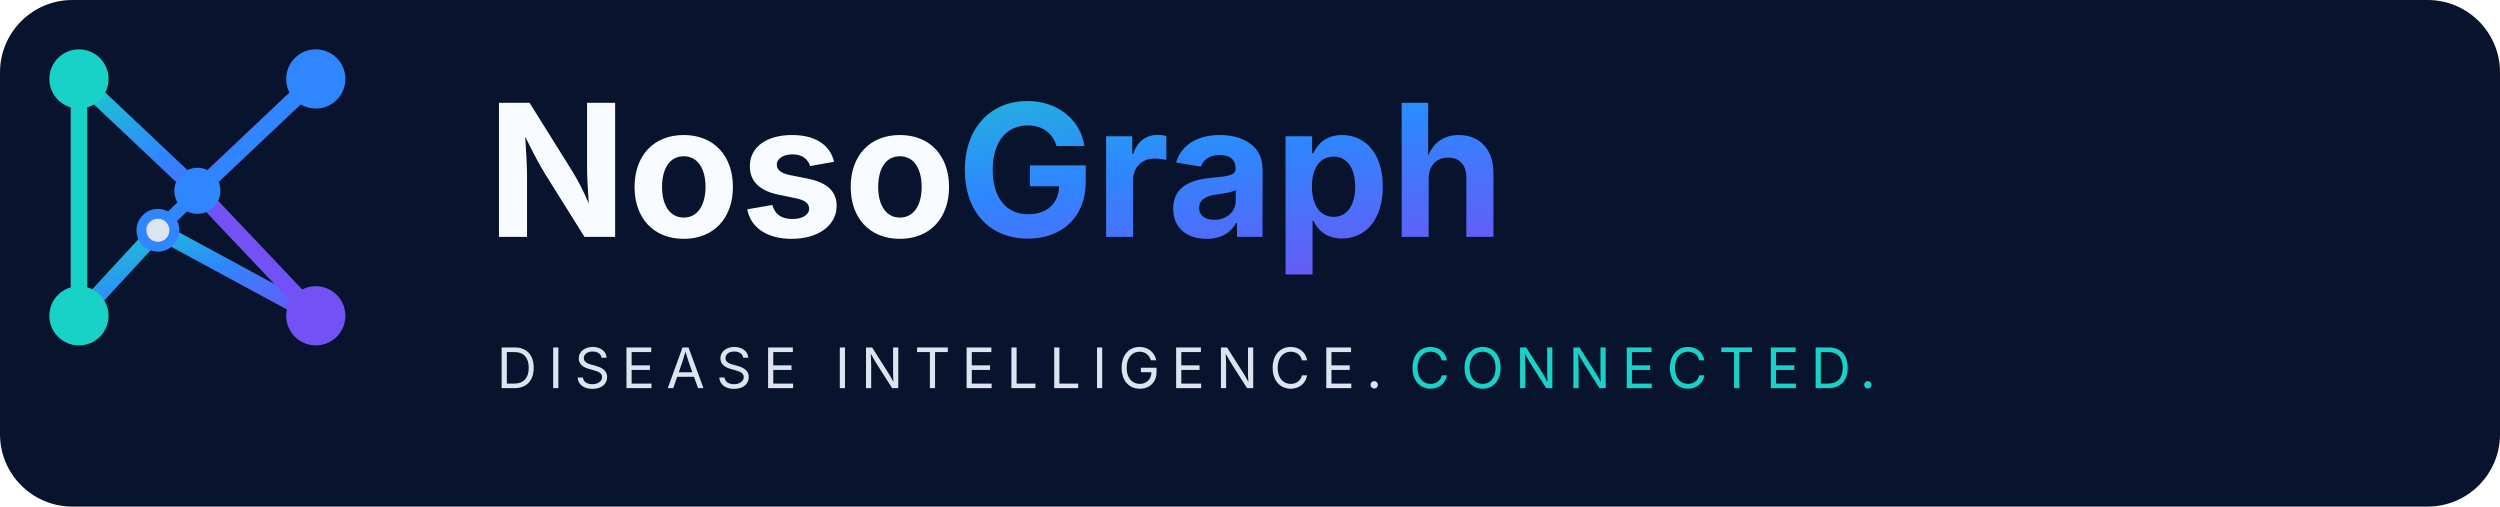
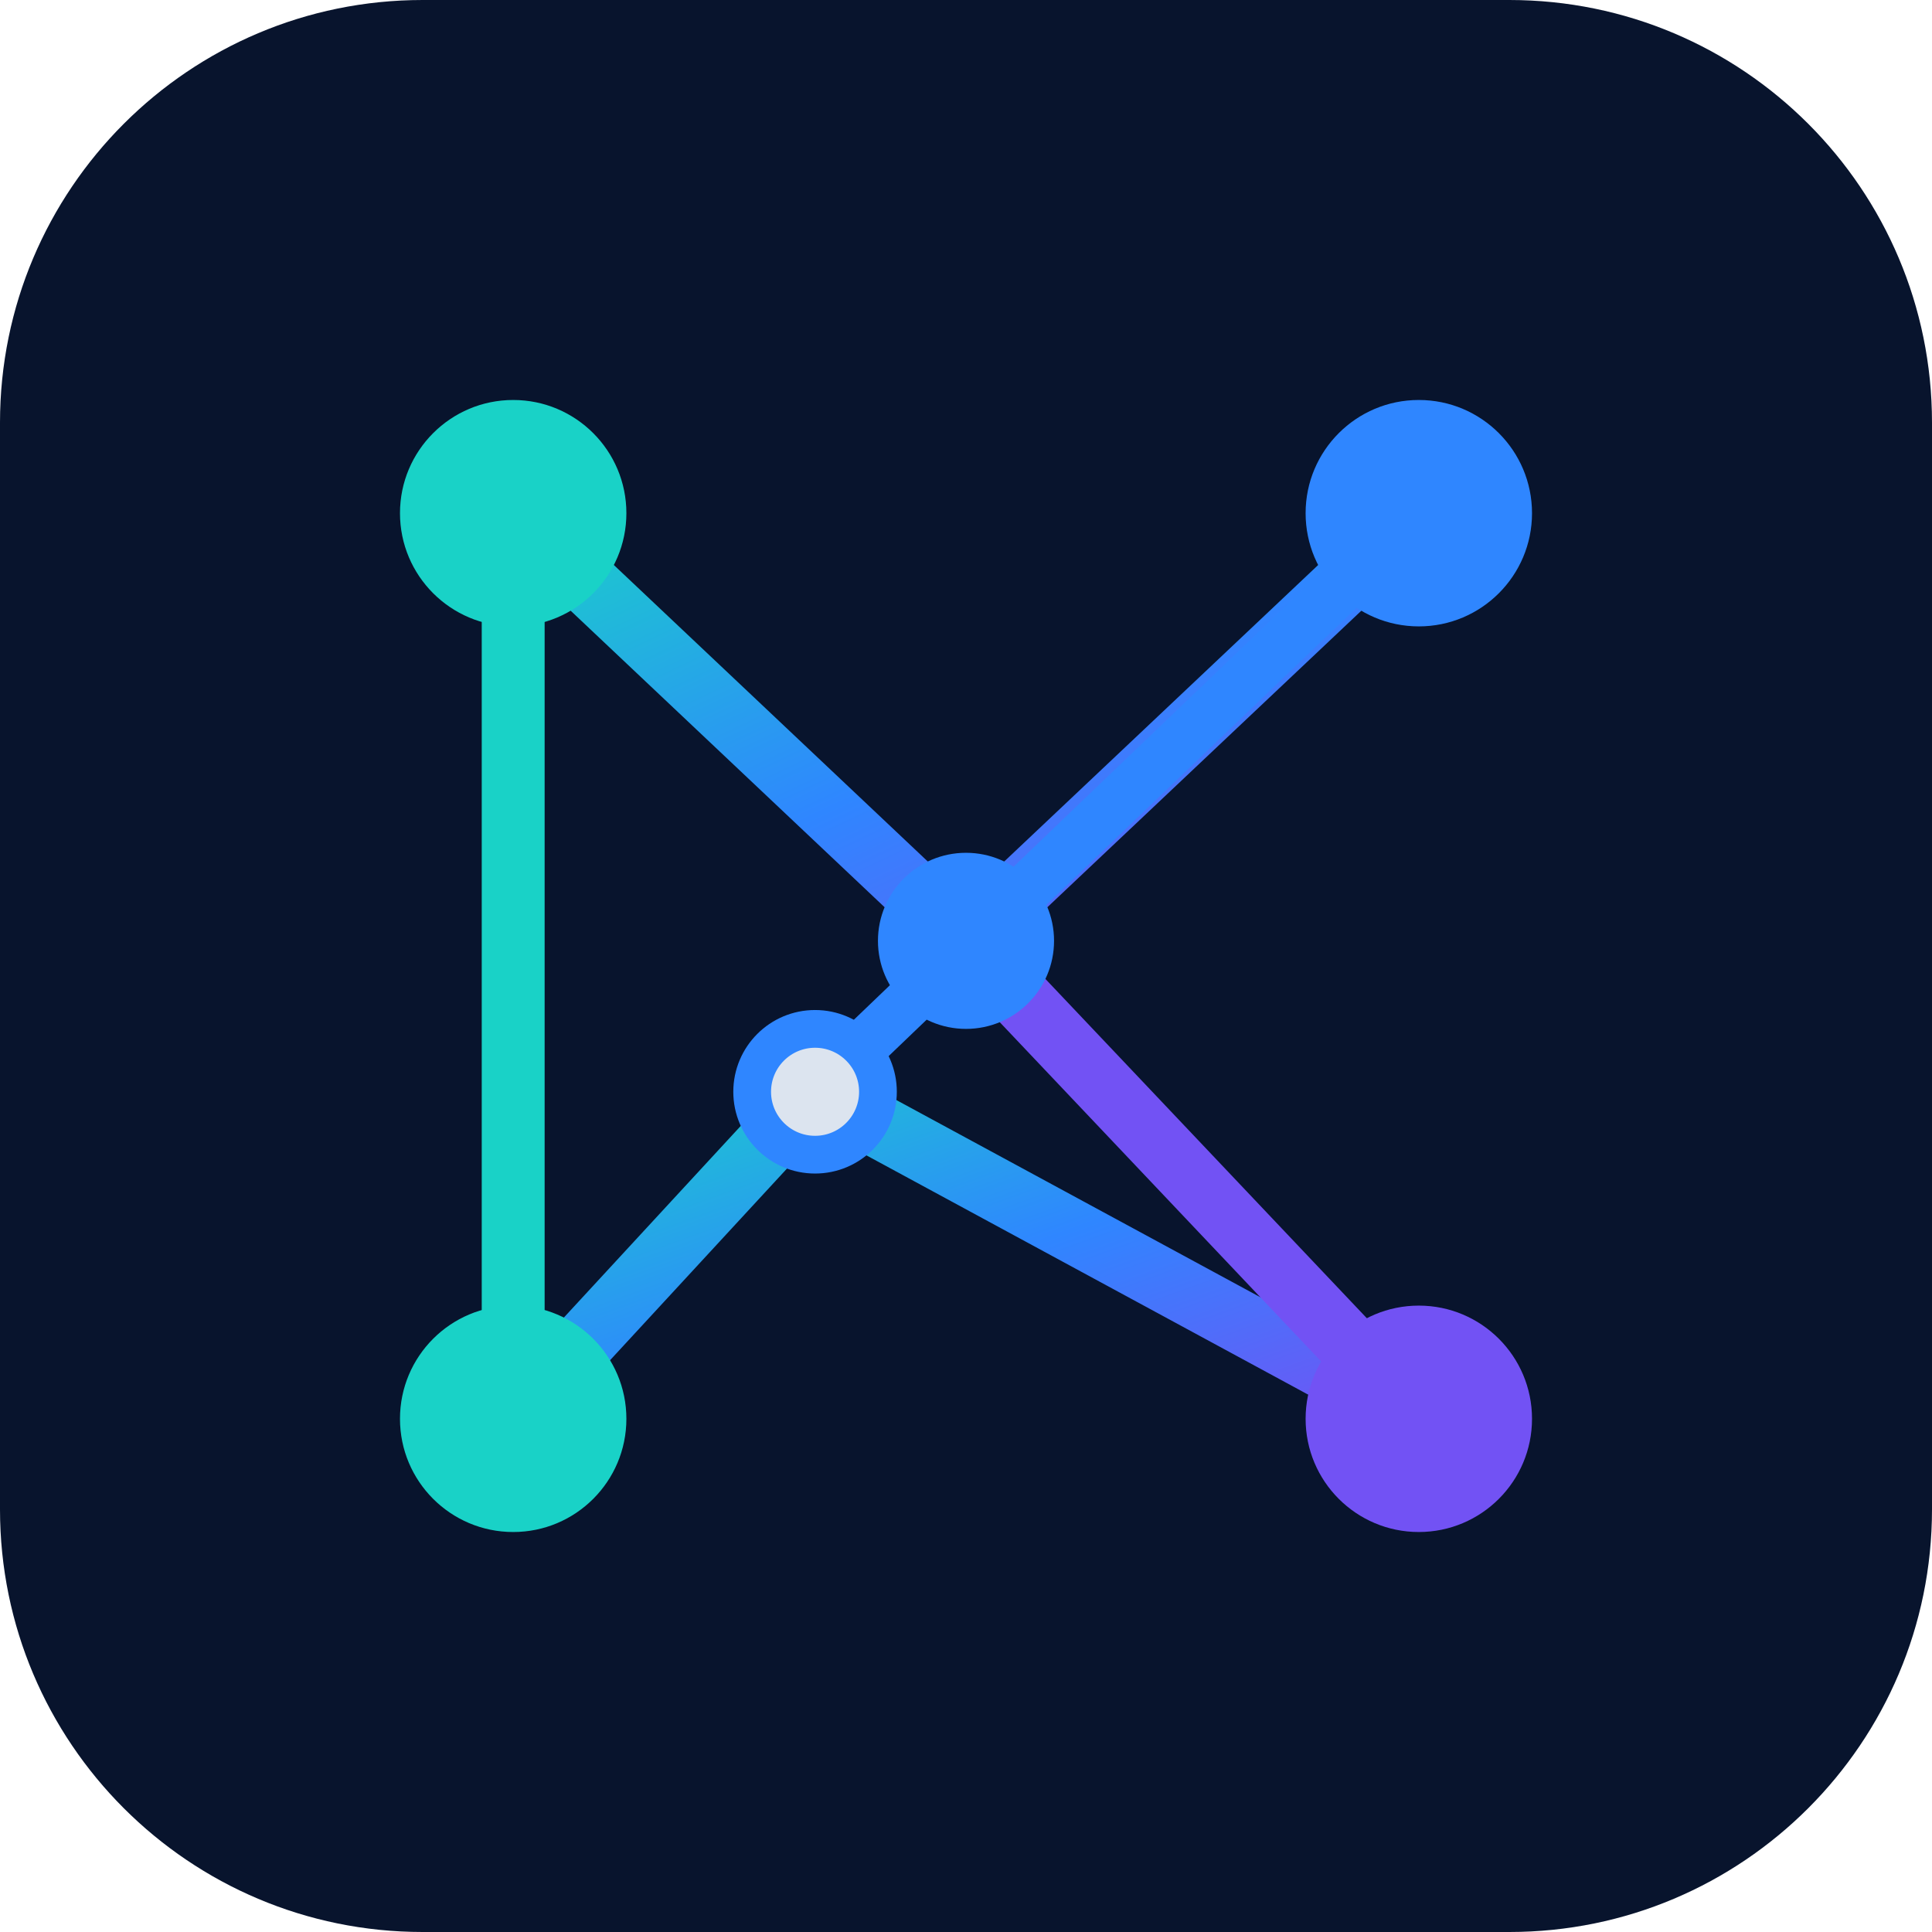
- <svg xmlns="http://www.w3.org/2000/svg" viewBox="0 0 760 154" role="img">
+ <svg xmlns="http://www.w3.org/2000/svg" viewBox="0 0 512 512" role="img">
  <defs>
    <linearGradient id="ng-gradient" x1="0" y1="0" x2="1" y2="1">
      <stop offset="0" stop-color="#19D2C7" />
      <stop offset="0.52" stop-color="#2F86FF" />
      <stop offset="1" stop-color="#7252F4" />
    </linearGradient>
  </defs>
-   <rect width="760" height="154" rx="22" fill="#08142D" />
-   <g>
-     <g transform="translate(0 0) scale(1)">
-       <g fill="none" stroke-linecap="round" stroke-linejoin="round">
-         <path d="M24 24 V96" stroke="#19D2C7" stroke-width="5" />
-         <path d="M24 24 L60 58 L96 24" stroke="url(#ng-gradient)" stroke-width="5" />
-         <path d="M24 96 L48 70 L96 96" stroke="url(#ng-gradient)" stroke-width="5" />
-         <path d="M60 58 L96 96" stroke="#7252F4" stroke-width="5" />
-         <path d="M48 70 L96 24" stroke="#2F86FF" stroke-width="4" />
-         <circle cx="24" cy="24" r="9" fill="#19D2C7" stroke="none" />
-         <circle cx="24" cy="96" r="9" fill="#19D2C7" stroke="none" />
-         <circle cx="96" cy="24" r="9" fill="#2F86FF" stroke="none" />
-         <circle cx="96" cy="96" r="9" fill="#7252F4" stroke="none" />
-         <circle cx="60" cy="58" r="7" fill="#2F86FF" stroke="none" />
-         <circle cx="48" cy="70" r="5" fill="#DCE4EF" stroke="#2F86FF" stroke-width="3" />
-       </g>
+   <rect width="512" height="512" rx="112" fill="#08142D" />
+   <g transform="translate(56 56) scale(3.33333)">
+     <g fill="none" stroke-linecap="round" stroke-linejoin="round">
+       <path d="M24 24 V96" stroke="#19D2C7" stroke-width="5" />
+       <path d="M24 24 L60 58 L96 24" stroke="url(#ng-gradient)" stroke-width="5" />
+       <path d="M24 96 L48 70 L96 96" stroke="url(#ng-gradient)" stroke-width="5" />
+       <path d="M60 58 L96 96" stroke="#7252F4" stroke-width="5" />
+       <path d="M48 70 L96 24" stroke="#2F86FF" stroke-width="4" />
+       <circle cx="24" cy="24" r="9" fill="#19D2C7" stroke="none" />
+       <circle cx="24" cy="96" r="9" fill="#19D2C7" stroke="none" />
+       <circle cx="96" cy="24" r="9" fill="#2F86FF" stroke="none" />
+       <circle cx="96" cy="96" r="9" fill="#7252F4" stroke="none" />
+       <circle cx="60" cy="58" r="7" fill="#2F86FF" stroke="none" />
+       <circle cx="48" cy="70" r="5" fill="#DCE4EF" stroke="#2F86FF" stroke-width="3" />
    </g>
  </g>
-   <text x="148" y="72" font-family="Sora, Inter, Arial, sans-serif" font-size="56" font-weight="650" fill="#F8FBFF">Noso<tspan fill="url(#ng-gradient)">Graph</tspan>
-   </text>
-   <text x="151" y="118" font-family="Inter, Arial, sans-serif" font-size="17" letter-spacing="3.4" fill="#DCE4EF">DISEASE INTELLIGENCE. <tspan fill="#19D2C7">CONNECTED.</tspan>
-   </text>
</svg>
